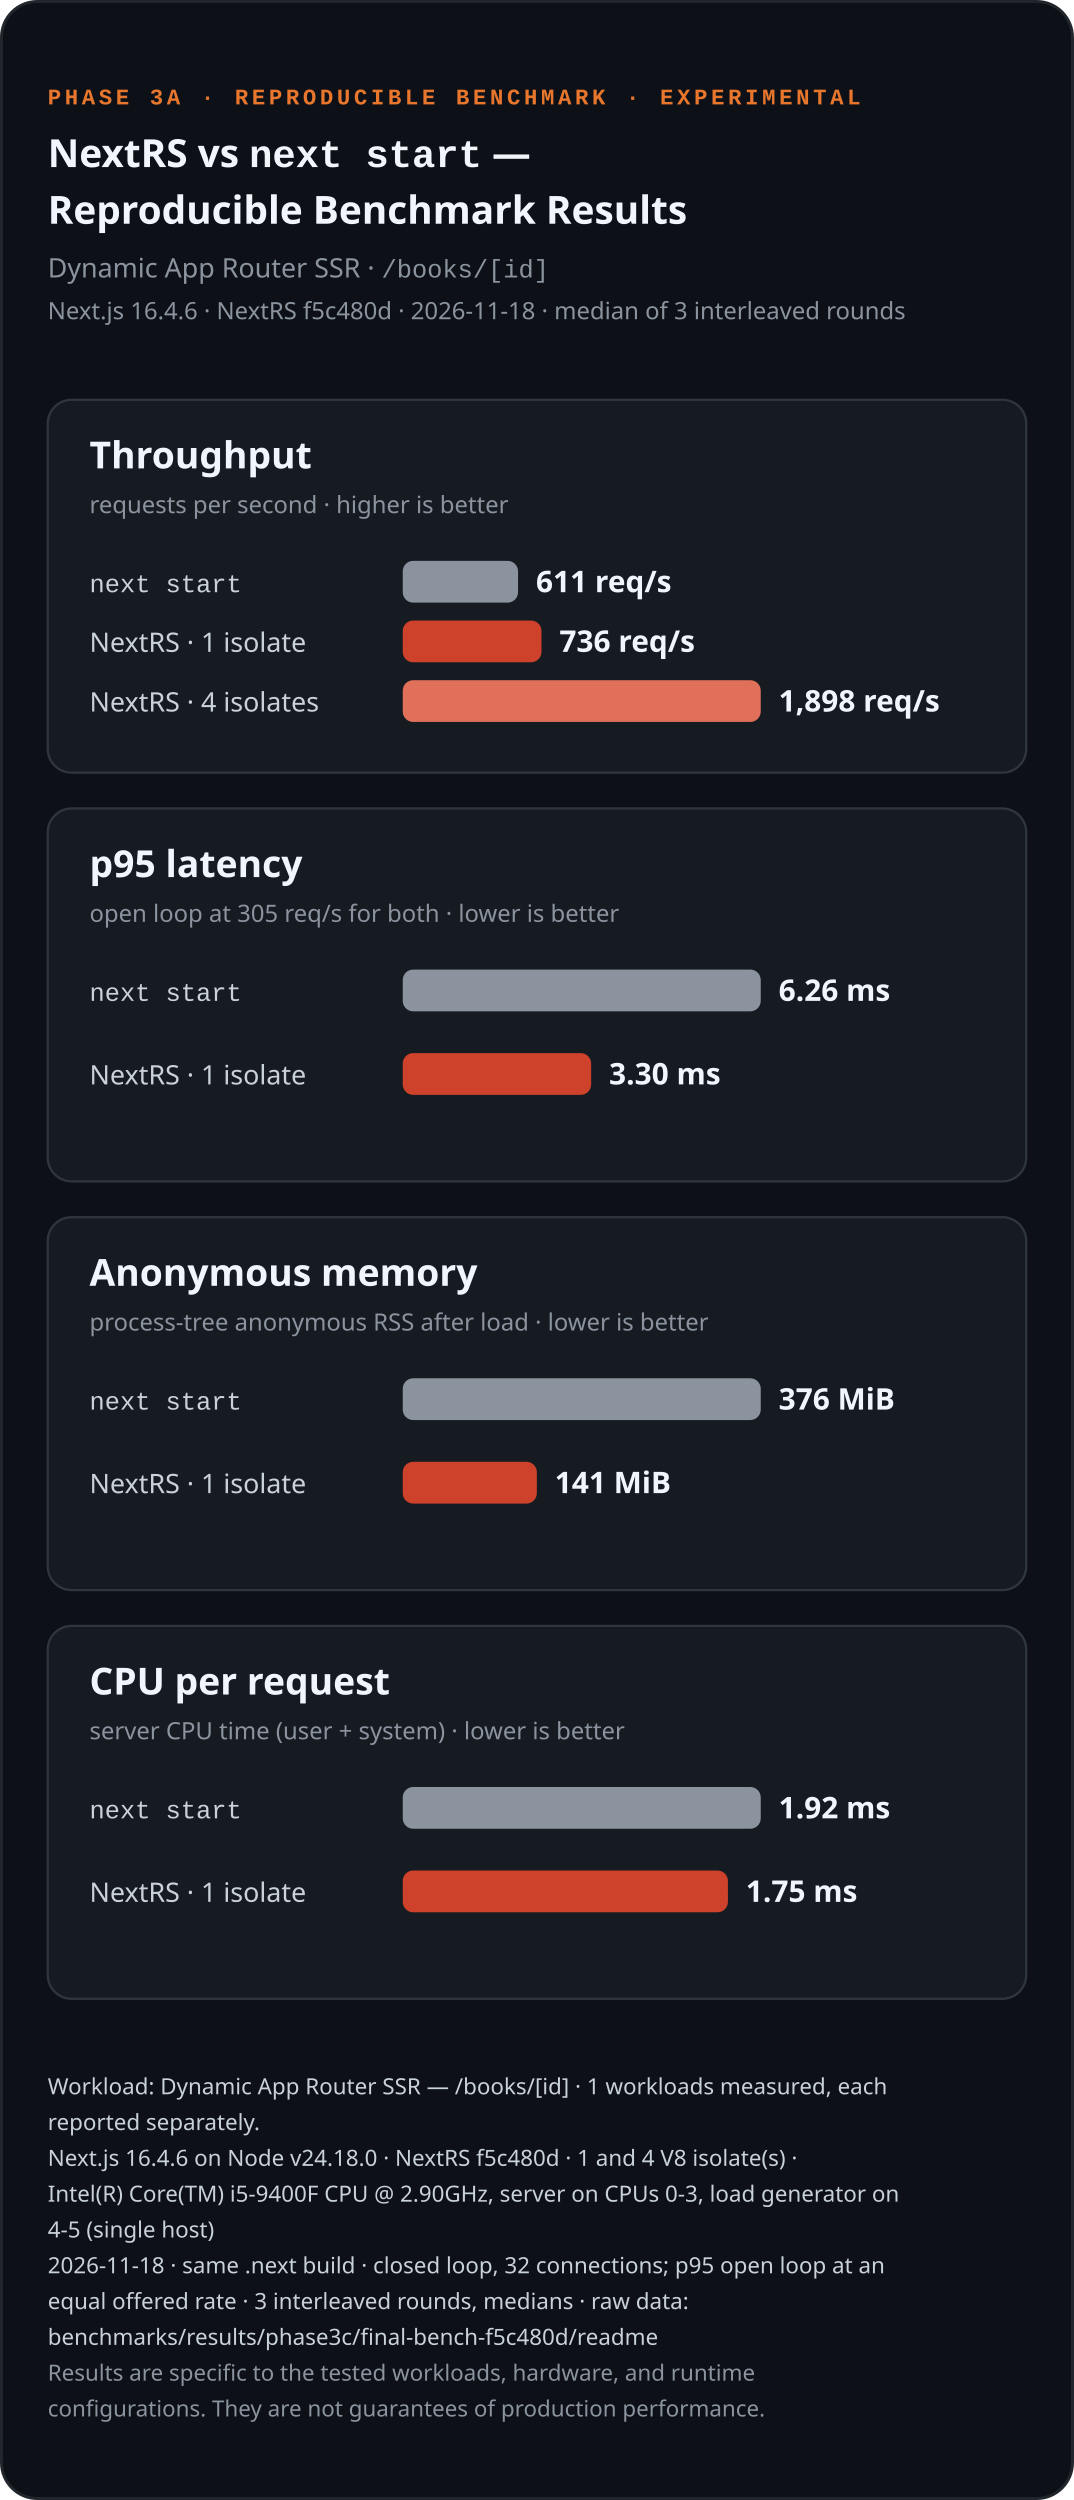
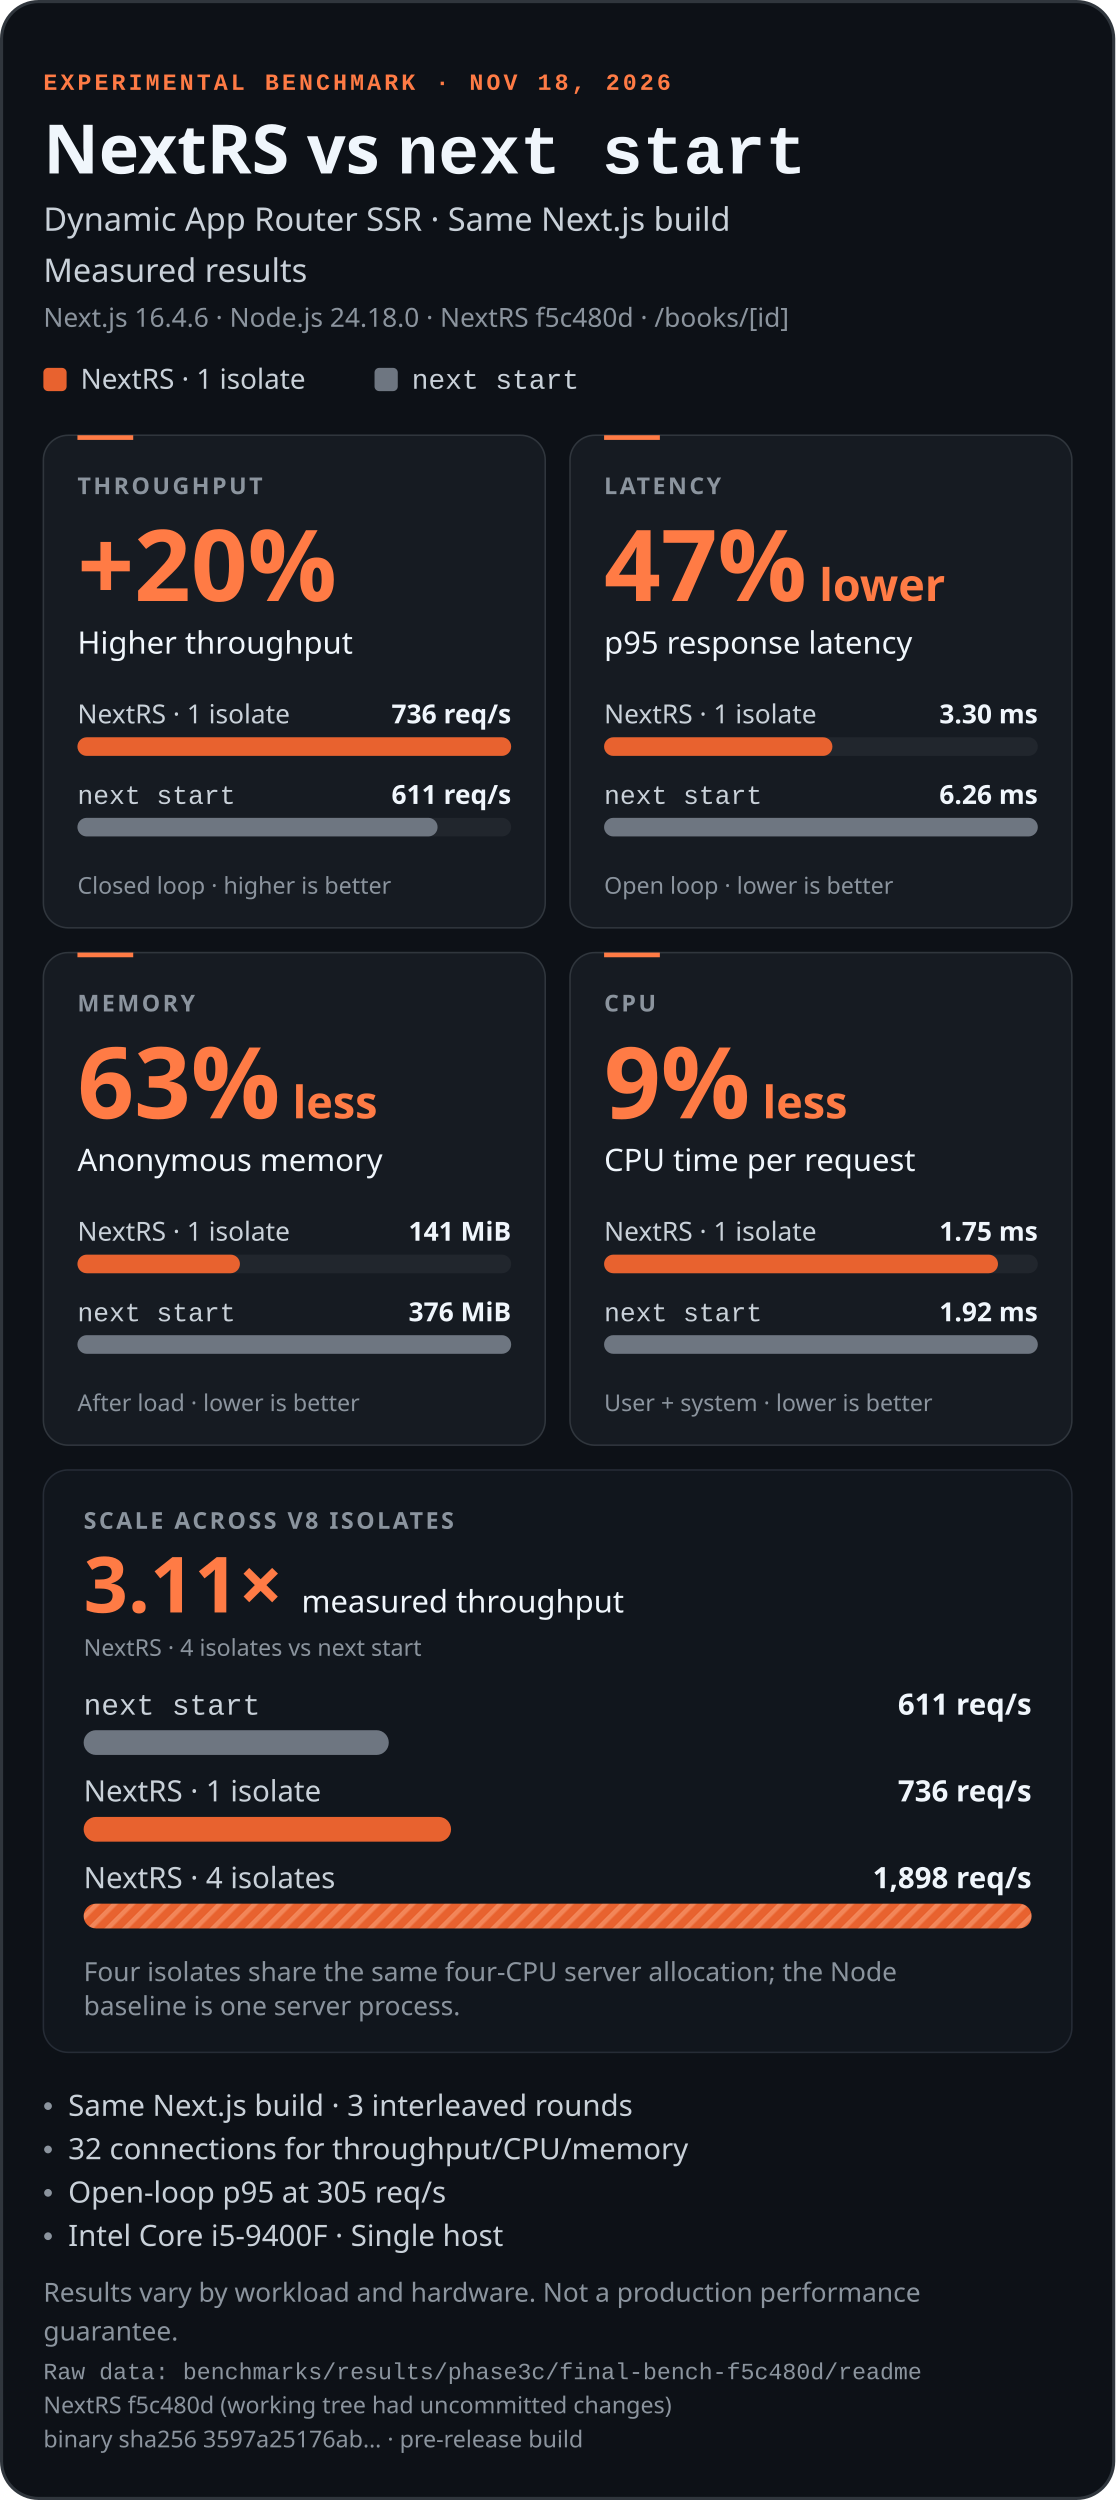
- <svg xmlns="http://www.w3.org/2000/svg" width="720" height="1676" viewBox="0 0 720 1676" role="img" aria-labelledby="bench-title bench-desc">
-   <style>.sans{font-family:-apple-system,BlinkMacSystemFont,"Segoe UI","Noto Sans",Helvetica,Arial,sans-serif}.mono{font-family:ui-monospace,SFMono-Regular,"SF Mono",Menlo,Consolas,"Liberation Mono",monospace}</style>
-   <rect x="1" y="1" width="718" height="1674" rx="24" fill="#0D1117" stroke="#21262D" stroke-width="2" />
-   <text x="32" y="70" class="mono" font-size="15" font-weight="600" letter-spacing="2.4" fill="#E8762D">PHASE 3A · REPRODUCIBLE BENCHMARK · EXPERIMENTAL</text>
-   <text x="32" y="112" class="sans" font-size="26" font-weight="700" fill="#F0F6FC">NextRS vs <tspan class="mono">next start</tspan> —</text>
-   <text x="32" y="150" class="sans" font-size="26" font-weight="700" fill="#F0F6FC">Reproducible Benchmark Results</text>
-   <text x="32" y="186" class="sans" font-size="18" fill="#8B949E">Dynamic App Router SSR · <tspan class="mono" font-size="17">/books/[id]</tspan>
+ <svg xmlns="http://www.w3.org/2000/svg" width="720" height="1614" viewBox="0 0 720 1614" role="img" aria-labelledby="bench-title bench-desc">
+   <defs>
+     <pattern id="stripes" width="8" height="8" patternUnits="userSpaceOnUse" patternTransform="rotate(45)">
+       <rect width="8" height="8" fill="#E8622F" />
+       <rect width="3" height="8" fill="#FFB08A" fill-opacity="0.45" />
+     </pattern>
+   </defs>
+   <style>text{font-family:-apple-system,BlinkMacSystemFont,"Segoe UI","Noto Sans",Helvetica,Arial,sans-serif}.m{font-family:ui-monospace,SFMono-Regular,"SF Mono",Menlo,Consolas,"Liberation Mono",monospace}</style>
+   <rect x="1" y="1" width="718" height="1612" rx="24" fill="#0D1117" stroke="#30363D" stroke-width="2" />
+   <text x="28" y="58" class="m" font-size="15" font-weight="600" letter-spacing="2" fill="#FF7B45">EXPERIMENTAL BENCHMARK · NOV 18, 2026</text>
+   <text x="28" y="112" font-size="44" font-weight="700" fill="#F0F6FC">NextRS vs <tspan class="m" font-size="44" font-weight="600" fill="#F0F6FC">next start</tspan>
  </text>
-   <text x="32" y="214" class="sans" font-size="16" fill="#8B949E">Next.js 16.4.6 · NextRS f5c480d · 2026-11-18 · median of 3 interleaved rounds</text>
-   <rect x="32" y="268" width="656" height="250" rx="16" fill="#161B22" stroke="#30363D" stroke-width="1.5" />
-   <text x="60" y="314" class="sans" font-size="25" font-weight="600" fill="#F0F6FC">Throughput</text>
-   <text x="60" y="344" class="sans" font-size="16" fill="#8B949E">requests per second · higher is better</text>
-   <text x="60" y="397" class="mono" font-size="17" fill="#C9D1D9">next start</text>
-   <rect x="270" y="376" width="77.3" height="28" rx="7" fill="#8B949E" />
-   <text x="359.3" y="397" class="sans" font-size="20" font-weight="700" fill="#F0F6FC">611 req/s</text>
-   <text x="60" y="437" class="sans" font-size="18" fill="#C9D1D9">NextRS · 1 isolate</text>
-   <rect x="270" y="416" width="93.0" height="28" rx="7" fill="#CE422B" />
-   <text x="375.0" y="437" class="sans" font-size="20" font-weight="700" fill="#F0F6FC">736 req/s</text>
-   <text x="60" y="477" class="sans" font-size="18" fill="#C9D1D9">NextRS · 4 isolates</text>
-   <rect x="270" y="456" width="240.0" height="28" rx="7" fill="#E0705A" />
-   <text x="522.0" y="477" class="sans" font-size="20" font-weight="700" fill="#F0F6FC">1,898 req/s</text>
-   <rect x="32" y="542" width="656" height="250" rx="16" fill="#161B22" stroke="#30363D" stroke-width="1.5" />
-   <text x="60" y="588" class="sans" font-size="25" font-weight="600" fill="#F0F6FC">p95 latency</text>
-   <text x="60" y="618" class="sans" font-size="16" fill="#8B949E">open loop at 305 req/s for both · lower is better</text>
-   <text x="60" y="671" class="mono" font-size="17" fill="#C9D1D9">next start</text>
-   <rect x="270" y="650" width="240.0" height="28" rx="7" fill="#8B949E" />
-   <text x="522.0" y="671" class="sans" font-size="20" font-weight="700" fill="#F0F6FC">6.26 ms</text>
-   <text x="60" y="727" class="sans" font-size="18" fill="#C9D1D9">NextRS · 1 isolate</text>
-   <rect x="270" y="706" width="126.3" height="28" rx="7" fill="#CE422B" />
-   <text x="408.3" y="727" class="sans" font-size="20" font-weight="700" fill="#F0F6FC">3.30 ms</text>
-   <rect x="32" y="816" width="656" height="250" rx="16" fill="#161B22" stroke="#30363D" stroke-width="1.5" />
-   <text x="60" y="862" class="sans" font-size="25" font-weight="600" fill="#F0F6FC">Anonymous memory</text>
-   <text x="60" y="892" class="sans" font-size="16" fill="#8B949E">process-tree anonymous RSS after load · lower is better</text>
-   <text x="60" y="945" class="mono" font-size="17" fill="#C9D1D9">next start</text>
-   <rect x="270" y="924" width="240.0" height="28" rx="7" fill="#8B949E" />
-   <text x="522.0" y="945" class="sans" font-size="20" font-weight="700" fill="#F0F6FC">376 MiB</text>
-   <text x="60" y="1001" class="sans" font-size="18" fill="#C9D1D9">NextRS · 1 isolate</text>
-   <rect x="270" y="980" width="89.9" height="28" rx="7" fill="#CE422B" />
-   <text x="371.9" y="1001" class="sans" font-size="20" font-weight="700" fill="#F0F6FC">141 MiB</text>
-   <rect x="32" y="1090" width="656" height="250" rx="16" fill="#161B22" stroke="#30363D" stroke-width="1.5" />
-   <text x="60" y="1136" class="sans" font-size="25" font-weight="600" fill="#F0F6FC">CPU per request</text>
-   <text x="60" y="1166" class="sans" font-size="16" fill="#8B949E">server CPU time (user + system) · lower is better</text>
-   <text x="60" y="1219" class="mono" font-size="17" fill="#C9D1D9">next start</text>
-   <rect x="270" y="1198" width="240.0" height="28" rx="7" fill="#8B949E" />
-   <text x="522.0" y="1219" class="sans" font-size="20" font-weight="700" fill="#F0F6FC">1.92 ms</text>
-   <text x="60" y="1275" class="sans" font-size="18" fill="#C9D1D9">NextRS · 1 isolate</text>
-   <rect x="270" y="1254" width="218.0" height="28" rx="7" fill="#CE422B" />
-   <text x="500.0" y="1275" class="sans" font-size="20" font-weight="700" fill="#F0F6FC">1.75 ms</text>
-   <text x="32" y="1404" class="sans" font-size="15" fill="#C9D1D9">Workload: Dynamic App Router SSR — /books/[id] · 1 workloads measured, each</text>
-   <text x="32" y="1428" class="sans" font-size="15" fill="#C9D1D9">reported separately.</text>
-   <text x="32" y="1452" class="sans" font-size="15" fill="#C9D1D9">Next.js 16.4.6 on Node v24.18.0 · NextRS f5c480d · 1 and 4 V8 isolate(s) ·</text>
-   <text x="32" y="1476" class="sans" font-size="15" fill="#C9D1D9">Intel(R) Core(TM) i5-9400F CPU @ 2.90GHz, server on CPUs 0-3, load generator on</text>
-   <text x="32" y="1500" class="sans" font-size="15" fill="#C9D1D9">4-5 (single host)</text>
-   <text x="32" y="1524" class="sans" font-size="15" fill="#C9D1D9">2026-11-18 · same .next build · closed loop, 32 connections; p95 open loop at an</text>
-   <text x="32" y="1548" class="sans" font-size="15" fill="#C9D1D9">equal offered rate · 3 interleaved rounds, medians · raw data:</text>
-   <text x="32" y="1572" class="sans" font-size="15" fill="#C9D1D9">benchmarks/results/phase3c/final-bench-f5c480d/readme</text>
-   <text x="32" y="1596" class="sans" font-size="15" fill="#8B949E">Results are specific to the tested workloads, hardware, and runtime</text>
-   <text x="32" y="1620" class="sans" font-size="15" fill="#8B949E">configurations. They are not guarantees of production performance.</text>
+   <text x="28" y="149" font-size="21" fill="#C9D1D9">Dynamic App Router SSR · Same Next.js build</text>
+   <text x="28" y="182" font-size="21" fill="#C9D1D9">Measured results</text>
+   <text x="28" y="211" font-size="17" fill="#8B949E">Next.js 16.4.6 · Node.js 24.18.0 · NextRS f5c480d · /books/[id]</text>
+   <rect x="28" y="237.5" width="15" height="15" rx="3" fill="#E8622F" />
+   <text x="52" y="251" font-size="18" fill="#C9D1D9">NextRS · 1 isolate</text>
+   <rect x="241.8" y="237.5" width="15" height="15" rx="3" fill="#6E7681" />
+   <text x="265.8" y="251" class="m" font-size="18" fill="#C9D1D9">next start</text>
+   <rect x="28" y="281" width="324" height="318" rx="16" fill="#161B22" stroke="#30363D" />
+   <rect x="50" y="281" width="36" height="3" fill="#FF7B45" />
+   <text x="50" y="319" font-size="15" font-weight="600" letter-spacing="1.6" fill="#8B949E">THROUGHPUT</text>
+   <text x="50" y="388" font-size="64" font-weight="700" fill="#FF7B45">+20%</text>
+   <text x="50" y="422" font-size="20" font-weight="500" fill="#F0F6FC">Higher throughput</text>
+   <text x="50" y="467" font-size="17" fill="#C9D1D9">NextRS · 1 isolate</text>
+   <text x="330" y="467" text-anchor="end" font-size="17" font-weight="700" fill="#F0F6FC">736 req/s</text>
+   <rect x="50" y="476" width="280" height="12" rx="6" fill="#21262D" />
+   <rect x="50" y="476" width="280" height="12" rx="6" fill="#E8622F" />
+   <text x="50" y="519" class="m" font-size="17" fill="#C9D1D9">next start</text>
+   <text x="330" y="519" text-anchor="end" font-size="17" font-weight="700" fill="#F0F6FC">611 req/s</text>
+   <rect x="50" y="528" width="280" height="12" rx="6" fill="#21262D" />
+   <rect x="50" y="528" width="232.5" height="12" rx="6" fill="#6E7681" />
+   <text x="50" y="577" font-size="15" fill="#8B949E">Closed loop · higher is better</text>
+   <rect x="368" y="281" width="324" height="318" rx="16" fill="#161B22" stroke="#30363D" />
+   <rect x="390" y="281" width="36" height="3" fill="#FF7B45" />
+   <text x="390" y="319" font-size="15" font-weight="600" letter-spacing="1.6" fill="#8B949E">LATENCY</text>
+   <text x="390" y="388" font-size="64" font-weight="700" fill="#FF7B45">47%<tspan dx="8" font-size="29" font-weight="600" fill="#FF7B45">lower</tspan>
+   </text>
+   <text x="390" y="422" font-size="20" font-weight="500" fill="#F0F6FC">p95 response latency</text>
+   <text x="390" y="467" font-size="17" fill="#C9D1D9">NextRS · 1 isolate</text>
+   <text x="670" y="467" text-anchor="end" font-size="17" font-weight="700" fill="#F0F6FC">3.30 ms</text>
+   <rect x="390" y="476" width="280" height="12" rx="6" fill="#21262D" />
+   <rect x="390" y="476" width="147.4" height="12" rx="6" fill="#E8622F" />
+   <text x="390" y="519" class="m" font-size="17" fill="#C9D1D9">next start</text>
+   <text x="670" y="519" text-anchor="end" font-size="17" font-weight="700" fill="#F0F6FC">6.26 ms</text>
+   <rect x="390" y="528" width="280" height="12" rx="6" fill="#21262D" />
+   <rect x="390" y="528" width="280" height="12" rx="6" fill="#6E7681" />
+   <text x="390" y="577" font-size="15" fill="#8B949E">Open loop · lower is better</text>
+   <rect x="28" y="615" width="324" height="318" rx="16" fill="#161B22" stroke="#30363D" />
+   <rect x="50" y="615" width="36" height="3" fill="#FF7B45" />
+   <text x="50" y="653" font-size="15" font-weight="600" letter-spacing="1.6" fill="#8B949E">MEMORY</text>
+   <text x="50" y="722" font-size="64" font-weight="700" fill="#FF7B45">63%<tspan dx="8" font-size="29" font-weight="600" fill="#FF7B45">less</tspan>
+   </text>
+   <text x="50" y="756" font-size="20" font-weight="500" fill="#F0F6FC">Anonymous memory</text>
+   <text x="50" y="801" font-size="17" fill="#C9D1D9">NextRS · 1 isolate</text>
+   <text x="330" y="801" text-anchor="end" font-size="17" font-weight="700" fill="#F0F6FC">141 MiB</text>
+   <rect x="50" y="810" width="280" height="12" rx="6" fill="#21262D" />
+   <rect x="50" y="810" width="104.9" height="12" rx="6" fill="#E8622F" />
+   <text x="50" y="853" class="m" font-size="17" fill="#C9D1D9">next start</text>
+   <text x="330" y="853" text-anchor="end" font-size="17" font-weight="700" fill="#F0F6FC">376 MiB</text>
+   <rect x="50" y="862" width="280" height="12" rx="6" fill="#21262D" />
+   <rect x="50" y="862" width="280" height="12" rx="6" fill="#6E7681" />
+   <text x="50" y="911" font-size="15" fill="#8B949E">After load · lower is better</text>
+   <rect x="368" y="615" width="324" height="318" rx="16" fill="#161B22" stroke="#30363D" />
+   <rect x="390" y="615" width="36" height="3" fill="#FF7B45" />
+   <text x="390" y="653" font-size="15" font-weight="600" letter-spacing="1.6" fill="#8B949E">CPU</text>
+   <text x="390" y="722" font-size="64" font-weight="700" fill="#FF7B45">9%<tspan dx="8" font-size="29" font-weight="600" fill="#FF7B45">less</tspan>
+   </text>
+   <text x="390" y="756" font-size="20" font-weight="500" fill="#F0F6FC">CPU time per request</text>
+   <text x="390" y="801" font-size="17" fill="#C9D1D9">NextRS · 1 isolate</text>
+   <text x="670" y="801" text-anchor="end" font-size="17" font-weight="700" fill="#F0F6FC">1.75 ms</text>
+   <rect x="390" y="810" width="280" height="12" rx="6" fill="#21262D" />
+   <rect x="390" y="810" width="254.3" height="12" rx="6" fill="#E8622F" />
+   <text x="390" y="853" class="m" font-size="17" fill="#C9D1D9">next start</text>
+   <text x="670" y="853" text-anchor="end" font-size="17" font-weight="700" fill="#F0F6FC">1.92 ms</text>
+   <rect x="390" y="862" width="280" height="12" rx="6" fill="#21262D" />
+   <rect x="390" y="862" width="280" height="12" rx="6" fill="#6E7681" />
+   <text x="390" y="911" font-size="15" fill="#8B949E">User + system · lower is better</text>
+   <rect x="28" y="949" width="664" height="376" rx="16" fill="#11161D" stroke="#262C36" />
+   <text x="54" y="987" font-size="15" font-weight="600" letter-spacing="1.6" fill="#8B949E">SCALE ACROSS V8 ISOLATES</text>
+   <text x="54" y="1041" font-size="50" font-weight="700" fill="#FF7B45">3.11×<tspan dx="12" font-size="20" font-weight="500" fill="#F0F6FC">measured throughput</tspan>
+   </text>
+   <text x="54" y="1069" font-size="15" fill="#8B949E">NextRS · 4 isolates vs next start</text>
+   <text x="54" y="1107" class="m" font-size="19" fill="#C9D1D9">next start</text>
+   <text x="666" y="1107" text-anchor="end" font-size="19" font-weight="700" fill="#F0F6FC">611 req/s</text>
+   <rect x="54" y="1117" width="197" height="16" rx="8" fill="#6E7681" />
+   <text x="54" y="1163" font-size="19" fill="#C9D1D9">NextRS · 1 isolate</text>
+   <text x="666" y="1163" text-anchor="end" font-size="19" font-weight="700" fill="#F0F6FC">736 req/s</text>
+   <rect x="54" y="1173" width="237.2" height="16" rx="8" fill="#E8622F" />
+   <text x="54" y="1219" font-size="19" fill="#C9D1D9">NextRS · 4 isolates</text>
+   <text x="666" y="1219" text-anchor="end" font-size="19" font-weight="700" fill="#F0F6FC">1,898 req/s</text>
+   <rect x="54" y="1229" width="612" height="16" rx="8" fill="url(#stripes)" />
+   <text x="54" y="1279" font-size="17" fill="#8B949E">Four isolates share the same four-CPU server allocation; the Node</text>
+   <text x="54" y="1301" font-size="17" fill="#8B949E">baseline is one server process.</text>
+   <circle cx="31" cy="1359.7" r="2.5" fill="#8B949E" />
+   <text x="44" y="1366" font-size="19" fill="#C9D1D9">Same Next.js build · 3 interleaved rounds</text>
+   <circle cx="31" cy="1387.7" r="2.5" fill="#8B949E" />
+   <text x="44" y="1394" font-size="19" fill="#C9D1D9">32 connections for throughput/CPU/memory</text>
+   <circle cx="31" cy="1415.7" r="2.5" fill="#8B949E" />
+   <text x="44" y="1422" font-size="19" fill="#C9D1D9">Open-loop p95 at 305 req/s</text>
+   <circle cx="31" cy="1443.7" r="2.5" fill="#8B949E" />
+   <text x="44" y="1450" font-size="19" fill="#C9D1D9">Intel Core i5-9400F · Single host</text>
+   <text x="28" y="1486" font-size="17" fill="#8B949E">Results vary by workload and hardware. Not a production performance</text>
+   <text x="28" y="1511" font-size="17" fill="#8B949E">guarantee.</text>
+   <text x="28" y="1536" class="m" font-size="15" fill="#8B949E">Raw data: benchmarks/results/phase3c/final-bench-f5c480d/readme</text>
+   <text x="28" y="1558" font-size="15" fill="#8B949E">NextRS f5c480d (working tree had uncommitted changes)</text>
+   <text x="28" y="1580" font-size="15" fill="#8B949E">binary sha256 3597a25176ab… · pre-release build</text>
</svg>
